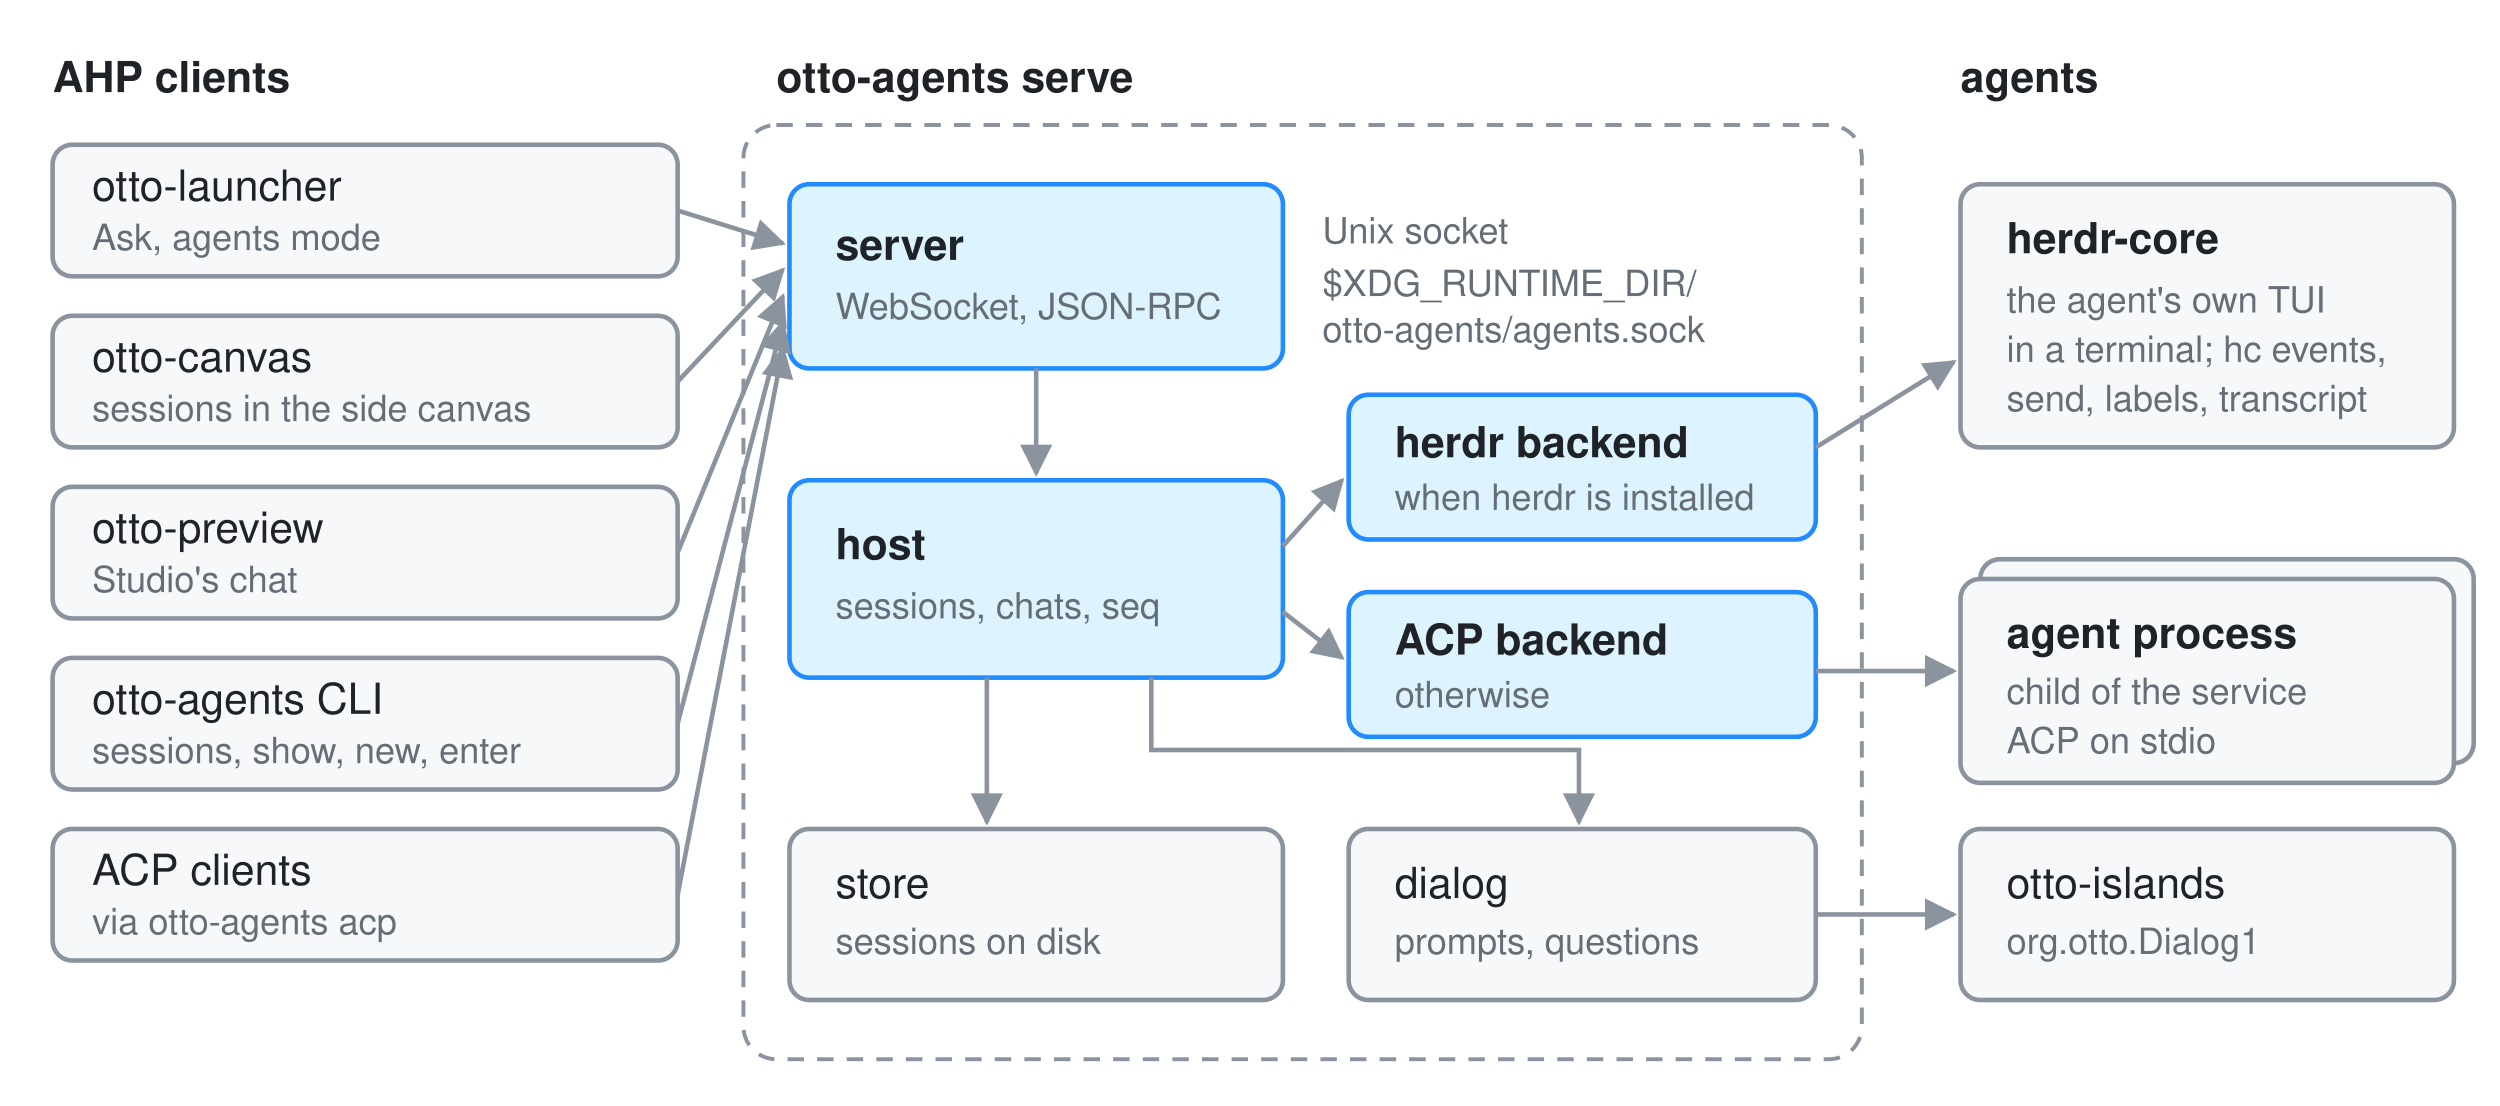
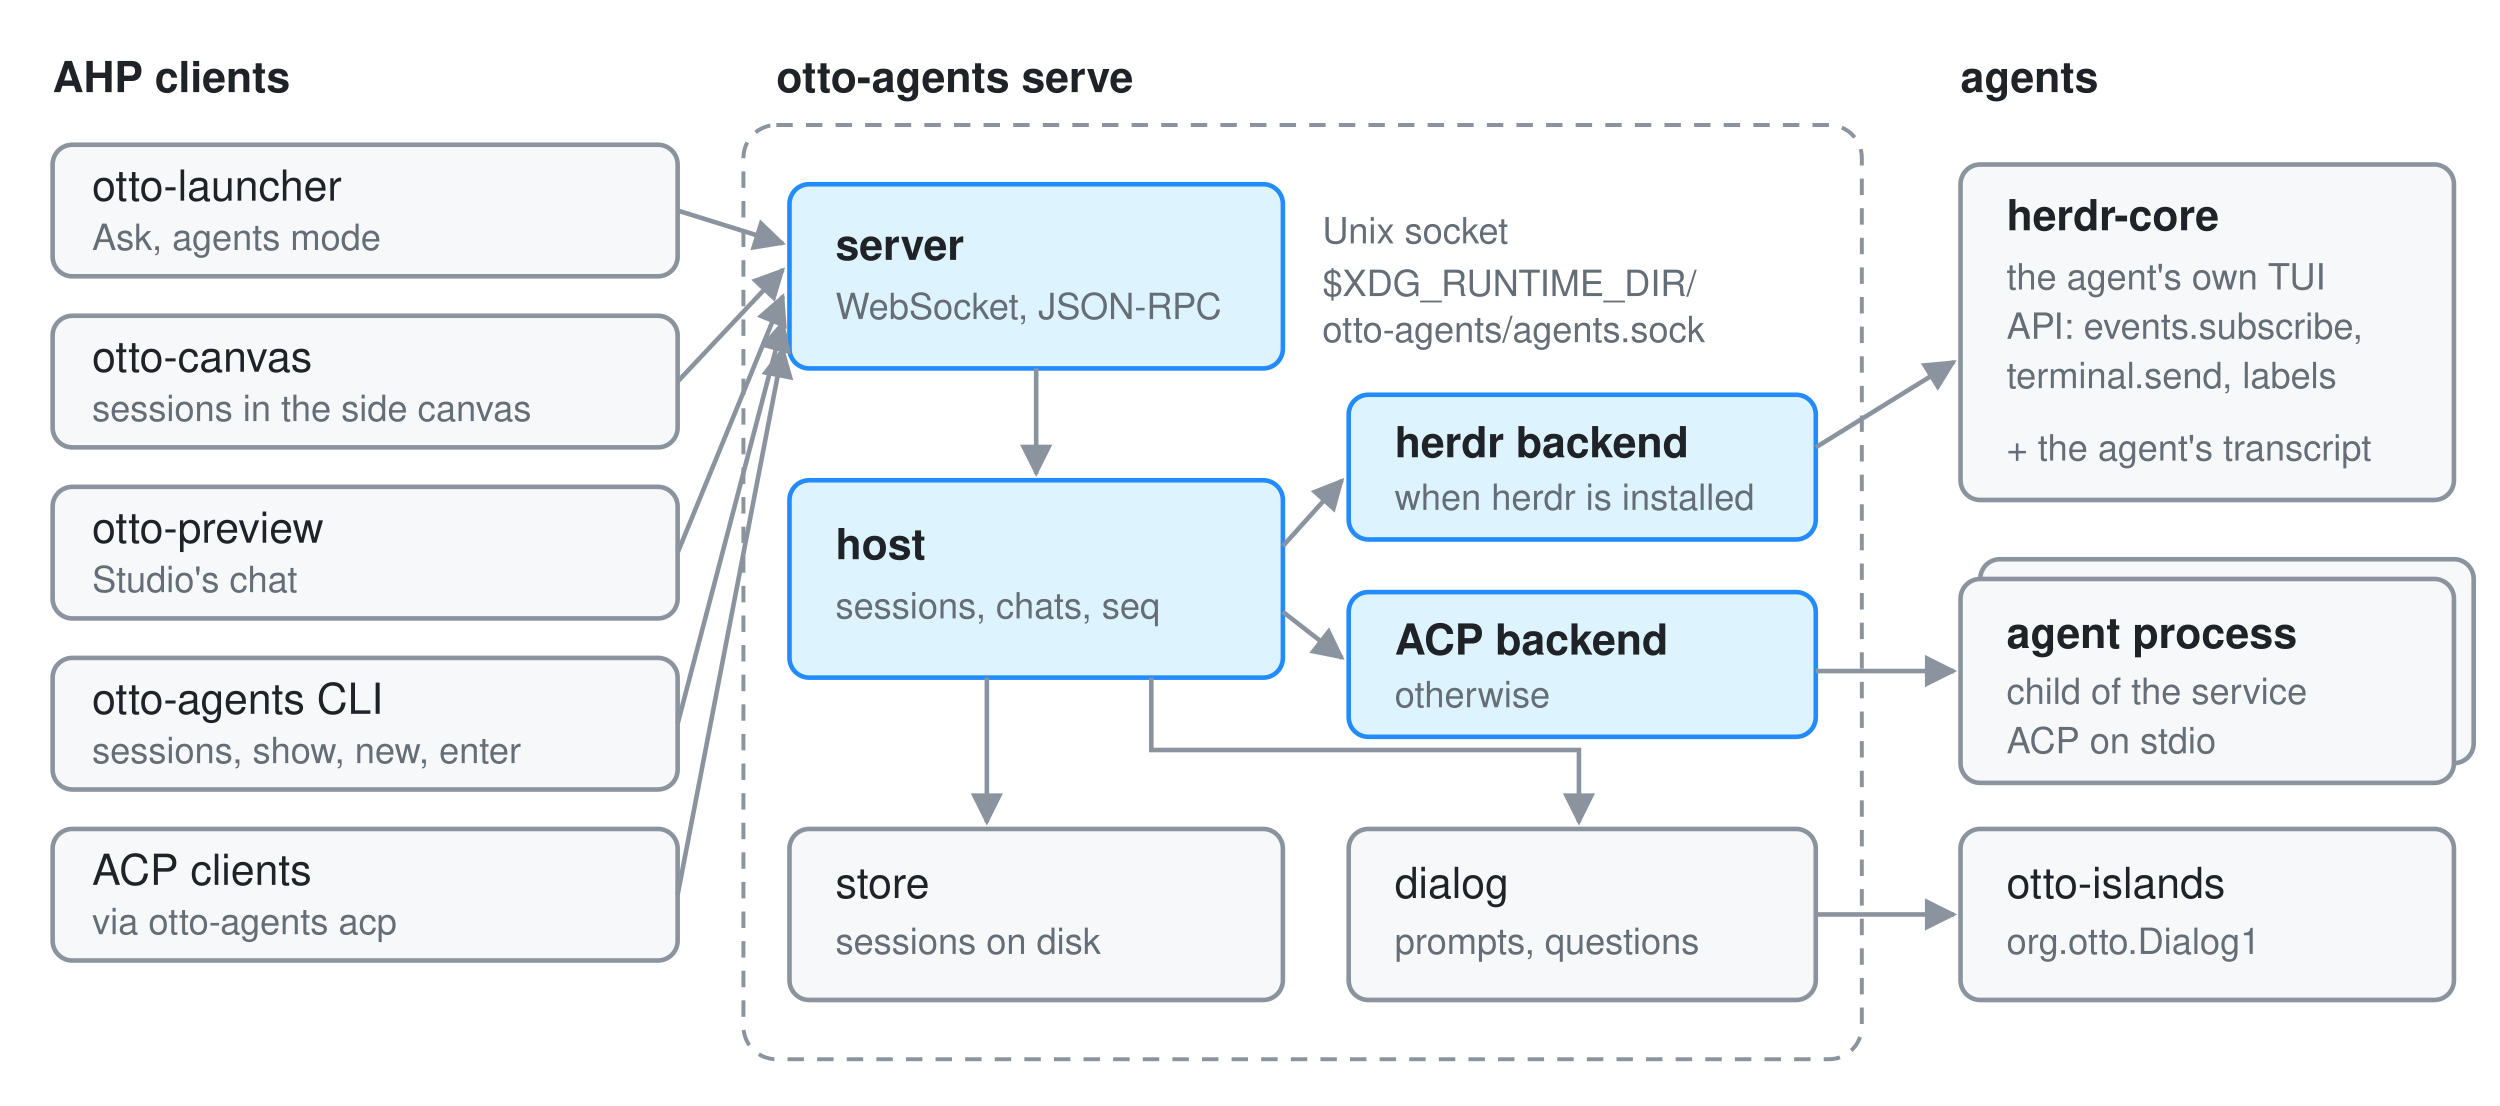
- <svg xmlns="http://www.w3.org/2000/svg" viewBox="0 0 760 336" width="760" height="336" role="img" aria-label="otto-agents: AHP clients connect over a Unix socket to the service, whose host runs each session through a backend: herdr, where the agent runs in a herdr-core terminal, or ACP, one agent process per session; dialogs go to otto-islands over D-Bus">
+ <svg xmlns="http://www.w3.org/2000/svg" viewBox="0 0 760 336" width="760" height="336" role="img" aria-label="otto-agents: AHP clients connect over a Unix socket to the service, whose host runs each session through a backend: herdr, where the agent runs in a herdr-core terminal driven over its API and read from its transcript, or ACP, one agent process per session; dialogs go to otto-islands over D-Bus">
  <style>
    text { font-family: -apple-system, BlinkMacSystemFont, "Segoe UI", Helvetica, Arial, sans-serif; }
    .box  { fill: #f6f8fa; stroke: #8b949e; stroke-width: 1.4; }
    .acc  { fill: #ddf4ff; stroke: #218bff; stroke-width: 1.4; }
    .grp  { fill: none; stroke: #8b949e; stroke-width: 1.2; stroke-dasharray: 5 4; }
    .t    { fill: #1f2328; font-size: 13px; }
    .tb   { fill: #1f2328; font-size: 13px; font-weight: 600; }
    .tm   { fill: #656d76; font-size: 11px; }
    .ln   { stroke: #8b949e; stroke-width: 1.4; fill: none; marker-end: url(#ah); }
    @media (prefers-color-scheme: dark) {
      .box { fill: #161b22; stroke: #6e7681; }
      .acc { fill: #10243b; stroke: #388bfd; }
      .grp { stroke: #6e7681; }
      .t, .tb { fill: #e6edf3; }
      .tm  { fill: #9198a1; }
      .ln  { stroke: #8b949e; }
    }
  </style>
  <defs>
    <marker id="ah" viewBox="0 0 10 10" refX="9" refY="5" markerWidth="7" markerHeight="7" orient="auto-start-reverse">
      <path d="M0 0 L10 5 L0 10 z" fill="#8b949e" />
    </marker>
  </defs>
  <text class="tb" x="16" y="28">AHP clients</text>
  <text class="tb" x="236" y="28">otto-agents serve</text>
  <text class="tb" x="596" y="28">agents</text>
  <rect class="grp" x="226" y="38" width="340" height="284" rx="10" />
  <rect class="box" x="16" y="44" width="190" height="40" rx="6" />
  <text class="t" x="28" y="61">otto-launcher</text>
  <text class="tm" x="28" y="76">Ask, agents mode</text>
  <rect class="box" x="16" y="96" width="190" height="40" rx="6" />
  <text class="t" x="28" y="113">otto-canvas</text>
  <text class="tm" x="28" y="128">sessions in the side canvas</text>
  <rect class="box" x="16" y="148" width="190" height="40" rx="6" />
  <text class="t" x="28" y="165">otto-preview</text>
  <text class="tm" x="28" y="180">Studio's chat</text>
  <rect class="box" x="16" y="200" width="190" height="40" rx="6" />
  <text class="t" x="28" y="217">otto-agents CLI</text>
  <text class="tm" x="28" y="232">sessions, show, new, enter</text>
  <rect class="box" x="16" y="252" width="190" height="40" rx="6" />
  <text class="t" x="28" y="269">ACP clients</text>
  <text class="tm" x="28" y="284">via otto-agents acp</text>
  <rect class="acc" x="240" y="56" width="150" height="56" rx="6" />
  <text class="tb" x="254" y="79">server</text>
  <text class="tm" x="254" y="97">WebSocket, JSON-RPC</text>
  <text class="tm" x="402" y="74">Unix socket</text>
  <text class="tm" x="402" y="90">$XDG_RUNTIME_DIR/</text>
  <text class="tm" x="402" y="104">otto-agents/agents.sock</text>
  <path class="ln" d="M206 64 L238 74" />
  <path class="ln" d="M206 116 L238 82" />
  <path class="ln" d="M206 168 L238 90" />
  <path class="ln" d="M206 220 L238 98" />
  <path class="ln" d="M206 272 L238 106" />
  <rect class="acc" x="240" y="146" width="150" height="60" rx="6" />
  <text class="tb" x="254" y="170">host</text>
  <text class="tm" x="254" y="188">sessions, chats, seq</text>
  <path class="ln" d="M315 112 V144" />
  <rect class="acc" x="410" y="120" width="142" height="44" rx="6" />
  <text class="tb" x="424" y="139">herdr backend</text>
  <text class="tm" x="424" y="155">when herdr is installed</text>
  <path class="ln" d="M390 166 L408 146" />
  <rect class="acc" x="410" y="180" width="142" height="44" rx="6" />
  <text class="tb" x="424" y="199">ACP backend</text>
  <text class="tm" x="424" y="215">otherwise</text>
  <path class="ln" d="M390 186 L408 200" />
  <rect class="box" x="240" y="252" width="150" height="52" rx="6" />
  <text class="t" x="254" y="273">store</text>
  <text class="tm" x="254" y="290">sessions on disk</text>
  <path class="ln" d="M300 206 V250" />
  <rect class="box" x="410" y="252" width="142" height="52" rx="6" />
  <text class="t" x="424" y="273">dialog</text>
  <text class="tm" x="424" y="290">prompts, questions</text>
  <path class="ln" d="M350 206 V228 H480 V250" />
-   <rect class="box" x="596" y="56" width="150" height="80" rx="6" />
-   <text class="tb" x="610" y="77">herdr-core</text>
-   <text class="tm" x="610" y="95">the agent's own TUI</text>
-   <text class="tm" x="610" y="110">in a terminal; hc events,</text>
-   <text class="tm" x="610" y="125">send, labels, transcript</text>
+   <rect class="box" x="596" y="50" width="150" height="102" rx="6" />
+   <text class="tb" x="610" y="70">herdr-core</text>
+   <text class="tm" x="610" y="88">the agent's own TUI</text>
+   <text class="tm" x="610" y="103">API: events.subscribe,</text>
+   <text class="tm" x="610" y="118">terminal.send, labels</text>
+   <text class="tm" x="610" y="140">+ the agent's transcript</text>
  <path class="ln" d="M552 136 L594 110" />
  <rect class="box" x="602" y="170" width="150" height="62" rx="6" />
  <rect class="box" x="596" y="176" width="150" height="62" rx="6" />
  <text class="tb" x="610" y="197">agent process</text>
  <text class="tm" x="610" y="214">child of the service</text>
  <text class="tm" x="610" y="229">ACP on stdio</text>
  <path class="ln" d="M552 204 H594" />
  <rect class="box" x="596" y="252" width="150" height="52" rx="6" />
  <text class="t" x="610" y="273">otto-islands</text>
  <text class="tm" x="610" y="290">org.otto.Dialog1</text>
  <path class="ln" d="M552 278 H594" />
</svg>
